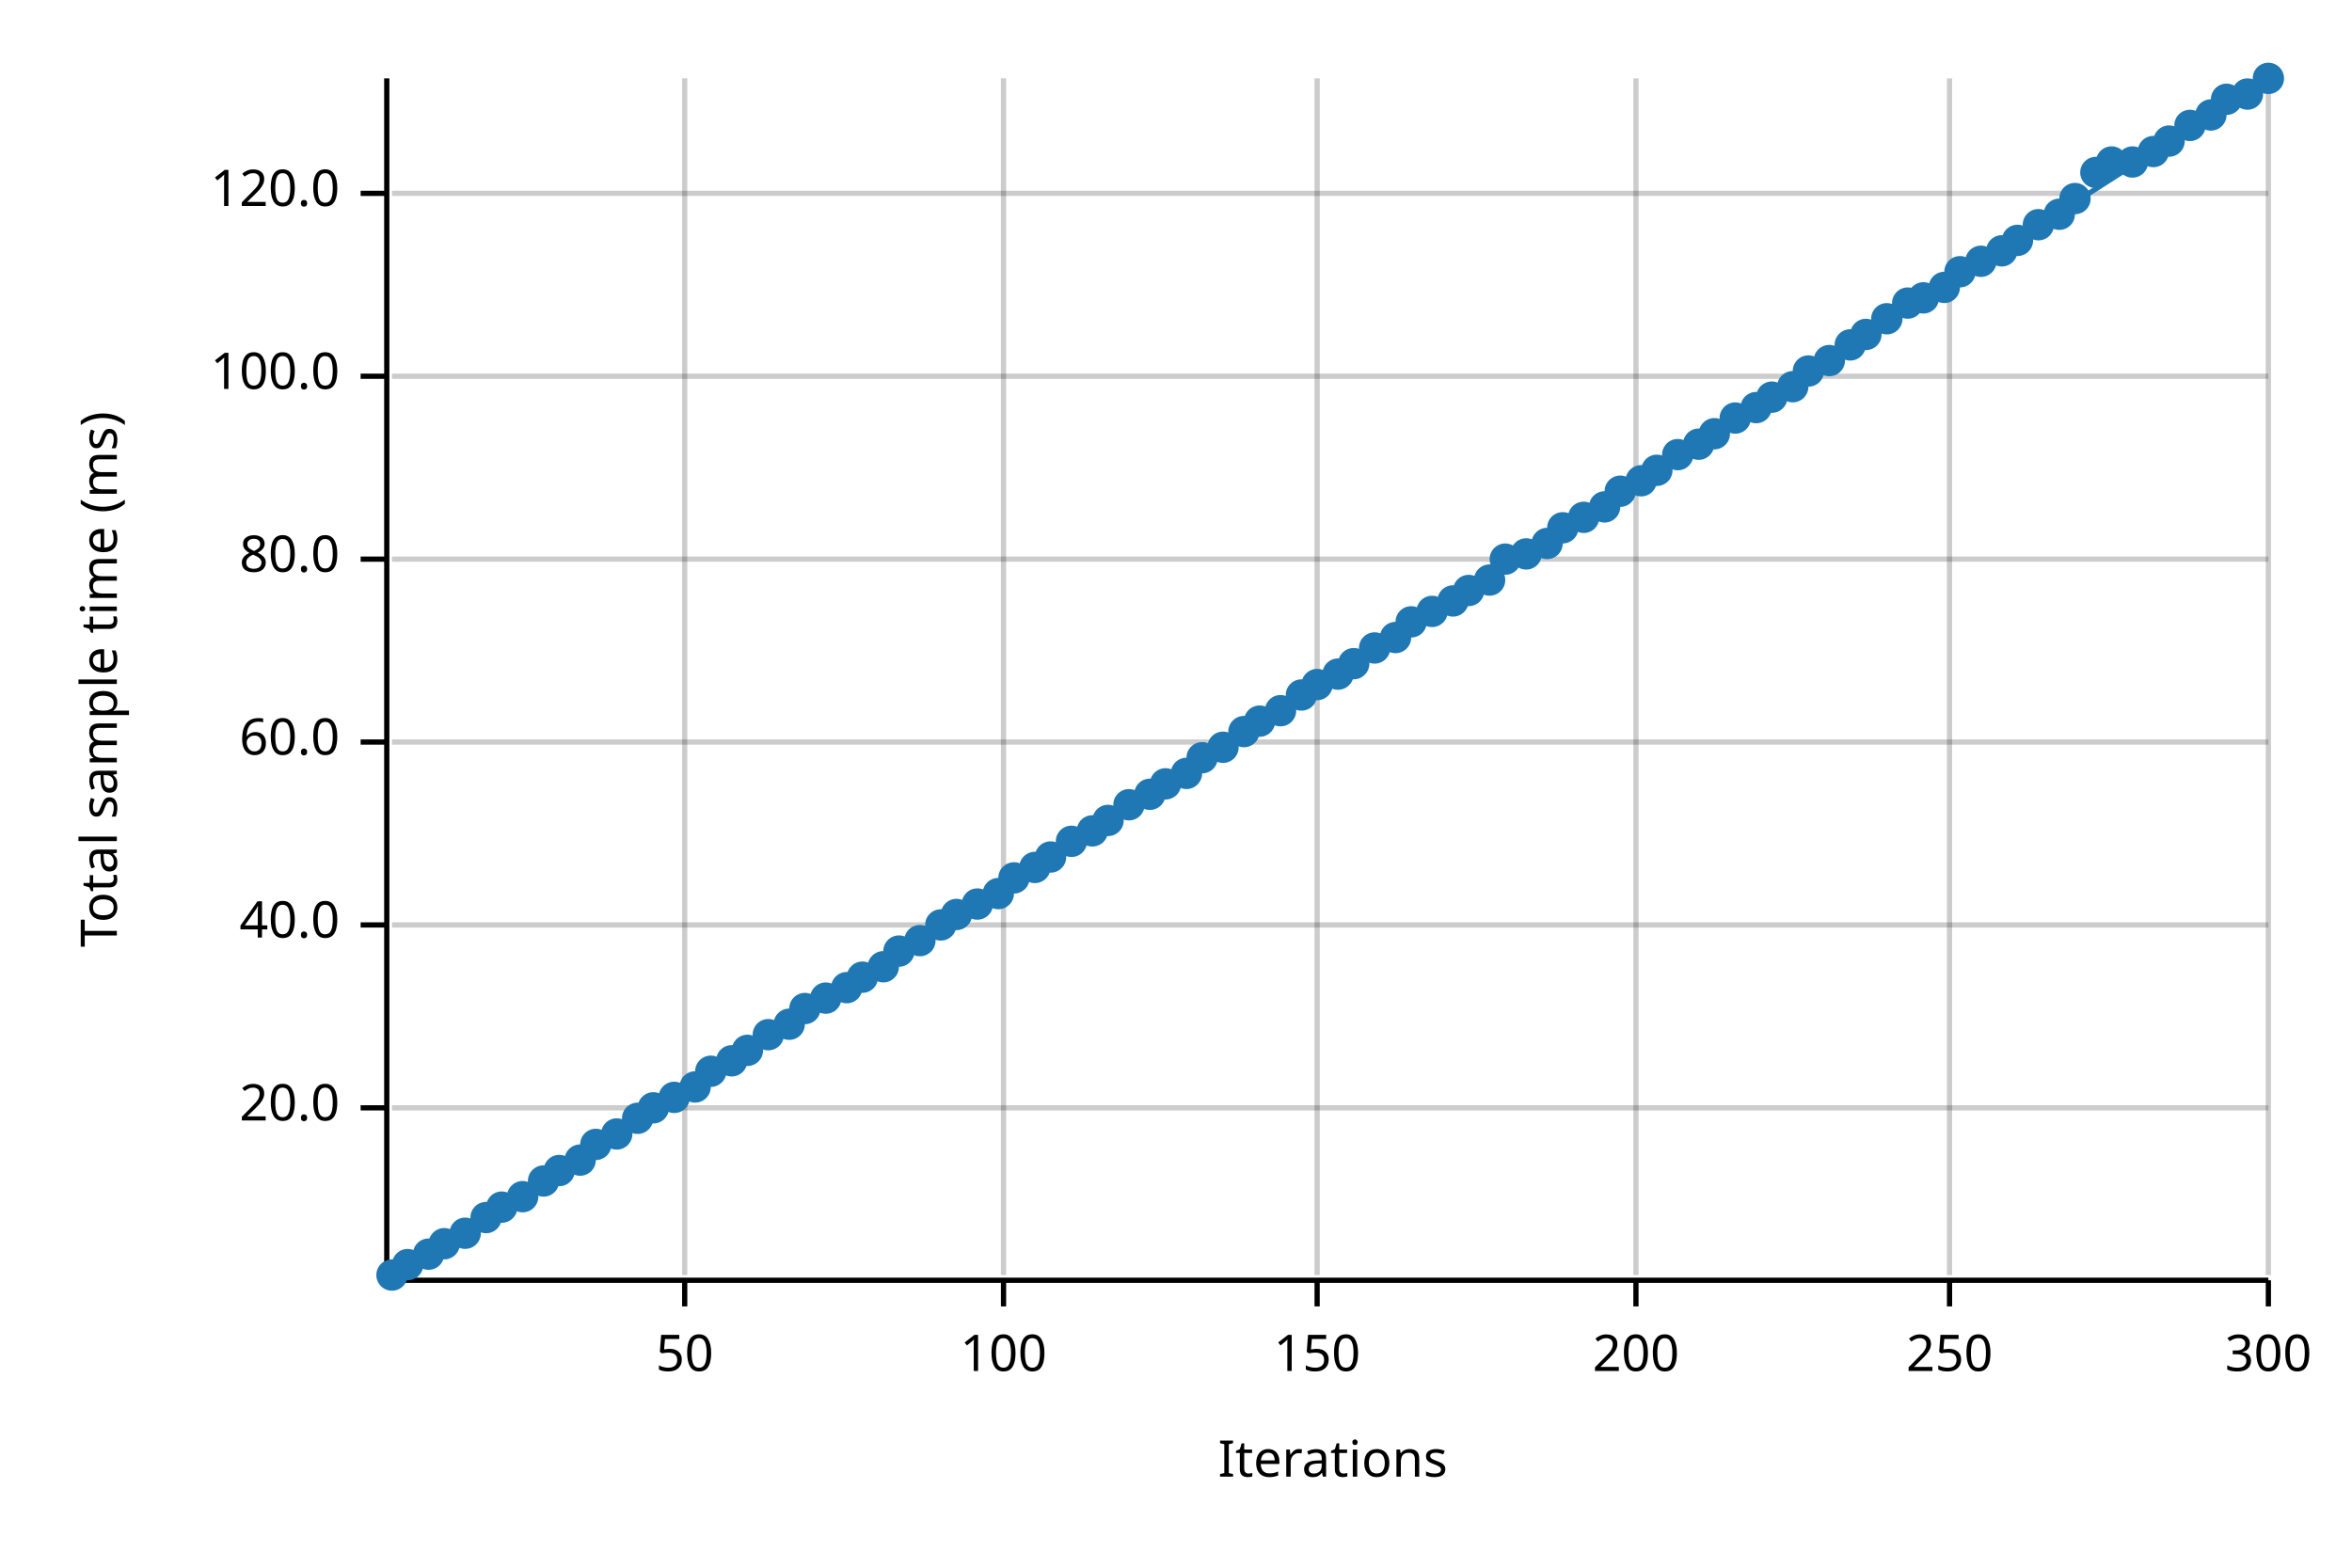
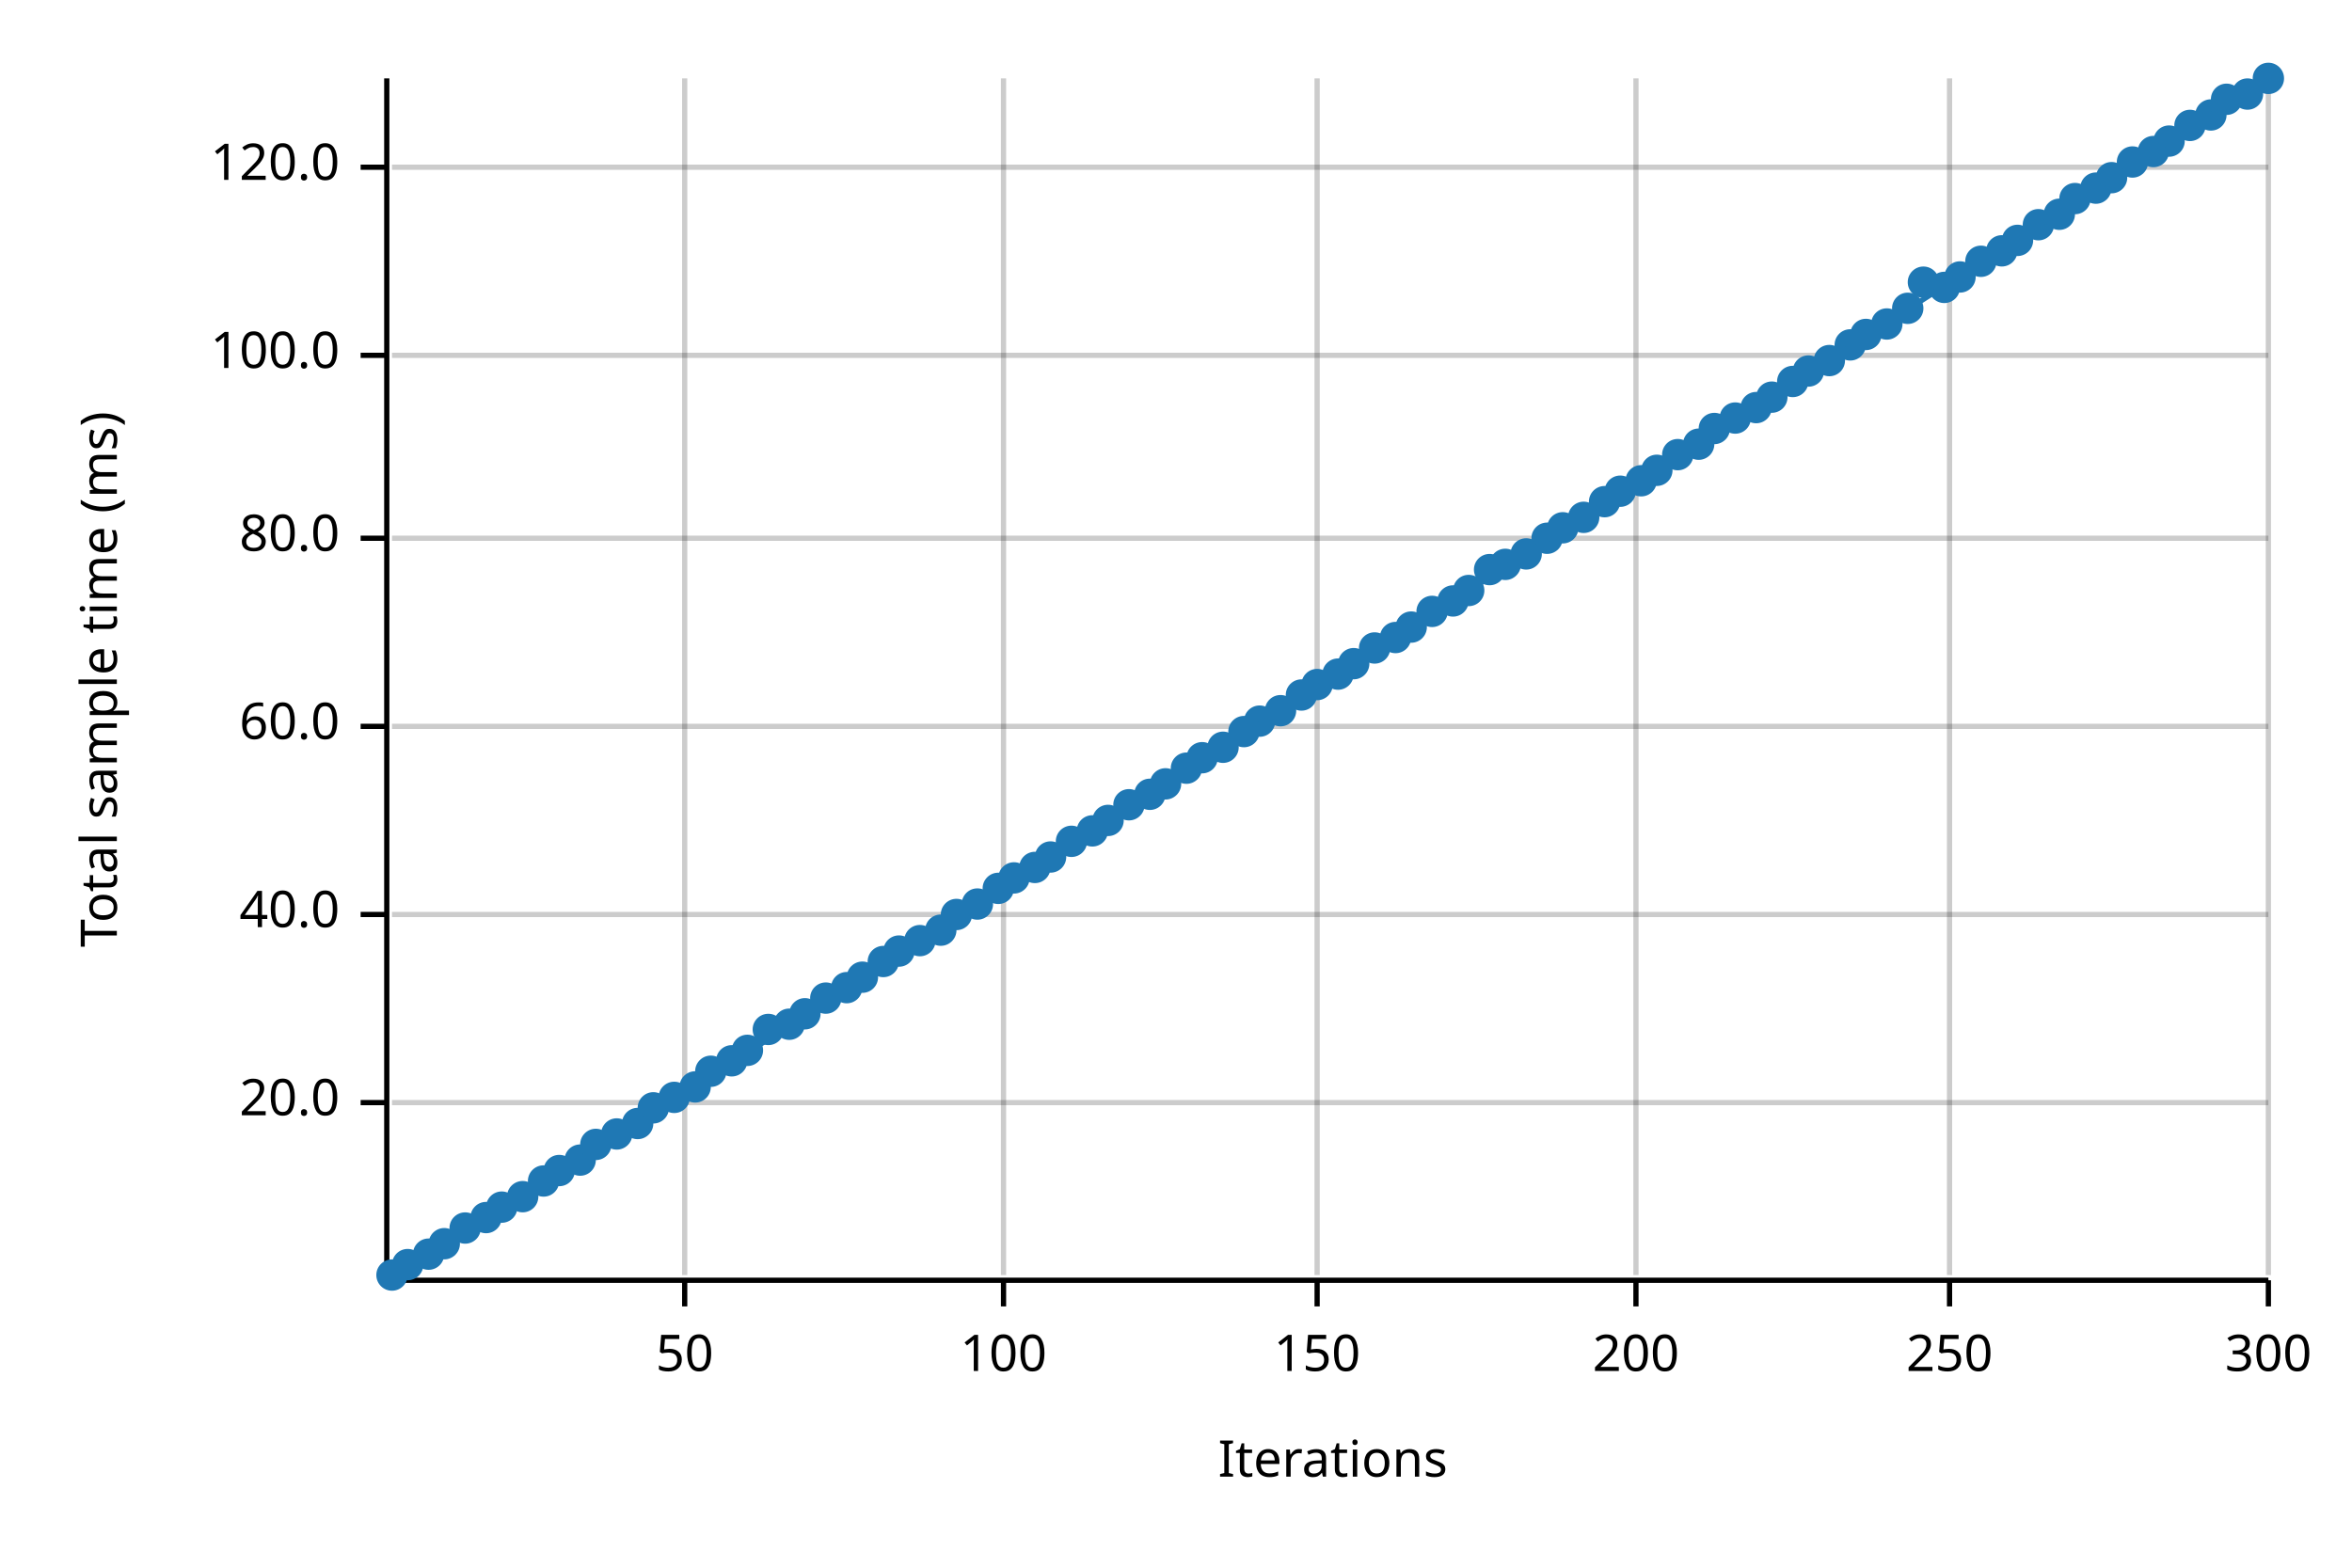
<svg xmlns="http://www.w3.org/2000/svg" width="450" height="300" viewBox="0 0 450 300">
  <text x="15" y="130" dy="0.76em" text-anchor="middle" font-family="sans-serif" font-size="9.677" opacity="1" fill="#000000" transform="rotate(270, 15, 130)">
Total sample time (ms)
</text>
  <text x="255" y="285" dy="-0.5ex" text-anchor="middle" font-family="sans-serif" font-size="9.677" opacity="1" fill="#000000">
Iterations
</text>
  <line opacity="0.2" stroke="#000000" stroke-width="1" x1="131" y1="244" x2="131" y2="15" />
  <line opacity="0.2" stroke="#000000" stroke-width="1" x1="192" y1="244" x2="192" y2="15" />
  <line opacity="0.2" stroke="#000000" stroke-width="1" x1="252" y1="244" x2="252" y2="15" />
  <line opacity="0.2" stroke="#000000" stroke-width="1" x1="313" y1="244" x2="313" y2="15" />
  <line opacity="0.2" stroke="#000000" stroke-width="1" x1="373" y1="244" x2="373" y2="15" />
  <line opacity="0.2" stroke="#000000" stroke-width="1" x1="434" y1="244" x2="434" y2="15" />
-   <line opacity="0.2" stroke="#000000" stroke-width="1" x1="75" y1="212" x2="434" y2="212" />
-   <line opacity="0.2" stroke="#000000" stroke-width="1" x1="75" y1="177" x2="434" y2="177" />
-   <line opacity="0.2" stroke="#000000" stroke-width="1" x1="75" y1="142" x2="434" y2="142" />
-   <line opacity="0.2" stroke="#000000" stroke-width="1" x1="75" y1="107" x2="434" y2="107" />
-   <line opacity="0.2" stroke="#000000" stroke-width="1" x1="75" y1="72" x2="434" y2="72" />
-   <line opacity="0.2" stroke="#000000" stroke-width="1" x1="75" y1="37" x2="434" y2="37" />
+   <line opacity="0.2" stroke="#000000" stroke-width="1" x1="75" y1="211" x2="434" y2="211" />
+   <line opacity="0.2" stroke="#000000" stroke-width="1" x1="75" y1="175" x2="434" y2="175" />
+   <line opacity="0.2" stroke="#000000" stroke-width="1" x1="75" y1="139" x2="434" y2="139" />
+   <line opacity="0.2" stroke="#000000" stroke-width="1" x1="75" y1="103" x2="434" y2="103" />
+   <line opacity="0.2" stroke="#000000" stroke-width="1" x1="75" y1="68" x2="434" y2="68" />
+   <line opacity="0.2" stroke="#000000" stroke-width="1" x1="75" y1="32" x2="434" y2="32" />
  <polyline fill="none" opacity="1" stroke="#000000" stroke-width="1" points="74,15 74,244 " />
-   <text x="65" y="212" dy="0.5ex" text-anchor="end" font-family="sans-serif" font-size="9.677" opacity="1" fill="#000000">
+   <text x="65" y="211" dy="0.5ex" text-anchor="end" font-family="sans-serif" font-size="9.677" opacity="1" fill="#000000">
20.0
</text>
-   <polyline fill="none" opacity="1" stroke="#000000" stroke-width="1" points="69,212 74,212 " />
-   <text x="65" y="177" dy="0.5ex" text-anchor="end" font-family="sans-serif" font-size="9.677" opacity="1" fill="#000000">
+   <polyline fill="none" opacity="1" stroke="#000000" stroke-width="1" points="69,211 74,211 " />
+   <text x="65" y="175" dy="0.5ex" text-anchor="end" font-family="sans-serif" font-size="9.677" opacity="1" fill="#000000">
40.0
</text>
-   <polyline fill="none" opacity="1" stroke="#000000" stroke-width="1" points="69,177 74,177 " />
-   <text x="65" y="142" dy="0.5ex" text-anchor="end" font-family="sans-serif" font-size="9.677" opacity="1" fill="#000000">
+   <polyline fill="none" opacity="1" stroke="#000000" stroke-width="1" points="69,175 74,175 " />
+   <text x="65" y="139" dy="0.5ex" text-anchor="end" font-family="sans-serif" font-size="9.677" opacity="1" fill="#000000">
60.0
</text>
-   <polyline fill="none" opacity="1" stroke="#000000" stroke-width="1" points="69,142 74,142 " />
-   <text x="65" y="107" dy="0.5ex" text-anchor="end" font-family="sans-serif" font-size="9.677" opacity="1" fill="#000000">
+   <polyline fill="none" opacity="1" stroke="#000000" stroke-width="1" points="69,139 74,139 " />
+   <text x="65" y="103" dy="0.5ex" text-anchor="end" font-family="sans-serif" font-size="9.677" opacity="1" fill="#000000">
80.0
</text>
-   <polyline fill="none" opacity="1" stroke="#000000" stroke-width="1" points="69,107 74,107 " />
-   <text x="65" y="72" dy="0.5ex" text-anchor="end" font-family="sans-serif" font-size="9.677" opacity="1" fill="#000000">
+   <polyline fill="none" opacity="1" stroke="#000000" stroke-width="1" points="69,103 74,103 " />
+   <text x="65" y="68" dy="0.5ex" text-anchor="end" font-family="sans-serif" font-size="9.677" opacity="1" fill="#000000">
100.0
</text>
-   <polyline fill="none" opacity="1" stroke="#000000" stroke-width="1" points="69,72 74,72 " />
-   <text x="65" y="37" dy="0.5ex" text-anchor="end" font-family="sans-serif" font-size="9.677" opacity="1" fill="#000000">
+   <polyline fill="none" opacity="1" stroke="#000000" stroke-width="1" points="69,68 74,68 " />
+   <text x="65" y="32" dy="0.5ex" text-anchor="end" font-family="sans-serif" font-size="9.677" opacity="1" fill="#000000">
120.0
</text>
-   <polyline fill="none" opacity="1" stroke="#000000" stroke-width="1" points="69,37 74,37 " />
+   <polyline fill="none" opacity="1" stroke="#000000" stroke-width="1" points="69,32 74,32 " />
  <polyline fill="none" opacity="1" stroke="#000000" stroke-width="1" points="75,245 434,245 " />
  <text x="131" y="255" dy="0.76em" text-anchor="middle" font-family="sans-serif" font-size="9.677" opacity="1" fill="#000000">
50
</text>
  <polyline fill="none" opacity="1" stroke="#000000" stroke-width="1" points="131,245 131,250 " />
  <text x="192" y="255" dy="0.76em" text-anchor="middle" font-family="sans-serif" font-size="9.677" opacity="1" fill="#000000">
100
</text>
  <polyline fill="none" opacity="1" stroke="#000000" stroke-width="1" points="192,245 192,250 " />
  <text x="252" y="255" dy="0.76em" text-anchor="middle" font-family="sans-serif" font-size="9.677" opacity="1" fill="#000000">
150
</text>
  <polyline fill="none" opacity="1" stroke="#000000" stroke-width="1" points="252,245 252,250 " />
  <text x="313" y="255" dy="0.76em" text-anchor="middle" font-family="sans-serif" font-size="9.677" opacity="1" fill="#000000">
200
</text>
  <polyline fill="none" opacity="1" stroke="#000000" stroke-width="1" points="313,245 313,250 " />
  <text x="373" y="255" dy="0.76em" text-anchor="middle" font-family="sans-serif" font-size="9.677" opacity="1" fill="#000000">
250
</text>
  <polyline fill="none" opacity="1" stroke="#000000" stroke-width="1" points="373,245 373,250 " />
  <text x="434" y="255" dy="0.76em" text-anchor="middle" font-family="sans-serif" font-size="9.677" opacity="1" fill="#000000">
300
</text>
  <polyline fill="none" opacity="1" stroke="#000000" stroke-width="1" points="434,245 434,250 " />
  <circle cx="75" cy="244" r="3" opacity="1" fill="#1F78B4" stroke="none" stroke-width="1" />
  <circle cx="78" cy="242" r="3" opacity="1" fill="#1F78B4" stroke="none" stroke-width="1" />
  <circle cx="82" cy="240" r="3" opacity="1" fill="#1F78B4" stroke="none" stroke-width="1" />
  <circle cx="85" cy="238" r="3" opacity="1" fill="#1F78B4" stroke="none" stroke-width="1" />
-   <circle cx="89" cy="236" r="3" opacity="1" fill="#1F78B4" stroke="none" stroke-width="1" />
+   <circle cx="89" cy="235" r="3" opacity="1" fill="#1F78B4" stroke="none" stroke-width="1" />
  <circle cx="93" cy="233" r="3" opacity="1" fill="#1F78B4" stroke="none" stroke-width="1" />
  <circle cx="96" cy="231" r="3" opacity="1" fill="#1F78B4" stroke="none" stroke-width="1" />
  <circle cx="100" cy="229" r="3" opacity="1" fill="#1F78B4" stroke="none" stroke-width="1" />
  <circle cx="104" cy="226" r="3" opacity="1" fill="#1F78B4" stroke="none" stroke-width="1" />
  <circle cx="107" cy="224" r="3" opacity="1" fill="#1F78B4" stroke="none" stroke-width="1" />
  <circle cx="111" cy="222" r="3" opacity="1" fill="#1F78B4" stroke="none" stroke-width="1" />
  <circle cx="114" cy="219" r="3" opacity="1" fill="#1F78B4" stroke="none" stroke-width="1" />
  <circle cx="118" cy="217" r="3" opacity="1" fill="#1F78B4" stroke="none" stroke-width="1" />
-   <circle cx="122" cy="214" r="3" opacity="1" fill="#1F78B4" stroke="none" stroke-width="1" />
+   <circle cx="122" cy="215" r="3" opacity="1" fill="#1F78B4" stroke="none" stroke-width="1" />
  <circle cx="125" cy="212" r="3" opacity="1" fill="#1F78B4" stroke="none" stroke-width="1" />
  <circle cx="129" cy="210" r="3" opacity="1" fill="#1F78B4" stroke="none" stroke-width="1" />
  <circle cx="133" cy="208" r="3" opacity="1" fill="#1F78B4" stroke="none" stroke-width="1" />
  <circle cx="136" cy="205" r="3" opacity="1" fill="#1F78B4" stroke="none" stroke-width="1" />
  <circle cx="140" cy="203" r="3" opacity="1" fill="#1F78B4" stroke="none" stroke-width="1" />
  <circle cx="143" cy="201" r="3" opacity="1" fill="#1F78B4" stroke="none" stroke-width="1" />
-   <circle cx="147" cy="198" r="3" opacity="1" fill="#1F78B4" stroke="none" stroke-width="1" />
+   <circle cx="147" cy="197" r="3" opacity="1" fill="#1F78B4" stroke="none" stroke-width="1" />
  <circle cx="151" cy="196" r="3" opacity="1" fill="#1F78B4" stroke="none" stroke-width="1" />
-   <circle cx="154" cy="193" r="3" opacity="1" fill="#1F78B4" stroke="none" stroke-width="1" />
+   <circle cx="154" cy="194" r="3" opacity="1" fill="#1F78B4" stroke="none" stroke-width="1" />
  <circle cx="158" cy="191" r="3" opacity="1" fill="#1F78B4" stroke="none" stroke-width="1" />
  <circle cx="162" cy="189" r="3" opacity="1" fill="#1F78B4" stroke="none" stroke-width="1" />
  <circle cx="165" cy="187" r="3" opacity="1" fill="#1F78B4" stroke="none" stroke-width="1" />
-   <circle cx="169" cy="185" r="3" opacity="1" fill="#1F78B4" stroke="none" stroke-width="1" />
+   <circle cx="169" cy="184" r="3" opacity="1" fill="#1F78B4" stroke="none" stroke-width="1" />
  <circle cx="172" cy="182" r="3" opacity="1" fill="#1F78B4" stroke="none" stroke-width="1" />
  <circle cx="176" cy="180" r="3" opacity="1" fill="#1F78B4" stroke="none" stroke-width="1" />
-   <circle cx="180" cy="177" r="3" opacity="1" fill="#1F78B4" stroke="none" stroke-width="1" />
+   <circle cx="180" cy="178" r="3" opacity="1" fill="#1F78B4" stroke="none" stroke-width="1" />
  <circle cx="183" cy="175" r="3" opacity="1" fill="#1F78B4" stroke="none" stroke-width="1" />
  <circle cx="187" cy="173" r="3" opacity="1" fill="#1F78B4" stroke="none" stroke-width="1" />
-   <circle cx="191" cy="171" r="3" opacity="1" fill="#1F78B4" stroke="none" stroke-width="1" />
+   <circle cx="191" cy="170" r="3" opacity="1" fill="#1F78B4" stroke="none" stroke-width="1" />
  <circle cx="194" cy="168" r="3" opacity="1" fill="#1F78B4" stroke="none" stroke-width="1" />
  <circle cx="198" cy="166" r="3" opacity="1" fill="#1F78B4" stroke="none" stroke-width="1" />
  <circle cx="201" cy="164" r="3" opacity="1" fill="#1F78B4" stroke="none" stroke-width="1" />
  <circle cx="205" cy="161" r="3" opacity="1" fill="#1F78B4" stroke="none" stroke-width="1" />
  <circle cx="209" cy="159" r="3" opacity="1" fill="#1F78B4" stroke="none" stroke-width="1" />
  <circle cx="212" cy="157" r="3" opacity="1" fill="#1F78B4" stroke="none" stroke-width="1" />
  <circle cx="216" cy="154" r="3" opacity="1" fill="#1F78B4" stroke="none" stroke-width="1" />
  <circle cx="220" cy="152" r="3" opacity="1" fill="#1F78B4" stroke="none" stroke-width="1" />
  <circle cx="223" cy="150" r="3" opacity="1" fill="#1F78B4" stroke="none" stroke-width="1" />
-   <circle cx="227" cy="148" r="3" opacity="1" fill="#1F78B4" stroke="none" stroke-width="1" />
+   <circle cx="227" cy="147" r="3" opacity="1" fill="#1F78B4" stroke="none" stroke-width="1" />
  <circle cx="230" cy="145" r="3" opacity="1" fill="#1F78B4" stroke="none" stroke-width="1" />
  <circle cx="234" cy="143" r="3" opacity="1" fill="#1F78B4" stroke="none" stroke-width="1" />
  <circle cx="238" cy="140" r="3" opacity="1" fill="#1F78B4" stroke="none" stroke-width="1" />
  <circle cx="241" cy="138" r="3" opacity="1" fill="#1F78B4" stroke="none" stroke-width="1" />
  <circle cx="245" cy="136" r="3" opacity="1" fill="#1F78B4" stroke="none" stroke-width="1" />
  <circle cx="249" cy="133" r="3" opacity="1" fill="#1F78B4" stroke="none" stroke-width="1" />
  <circle cx="252" cy="131" r="3" opacity="1" fill="#1F78B4" stroke="none" stroke-width="1" />
  <circle cx="256" cy="129" r="3" opacity="1" fill="#1F78B4" stroke="none" stroke-width="1" />
  <circle cx="259" cy="127" r="3" opacity="1" fill="#1F78B4" stroke="none" stroke-width="1" />
  <circle cx="263" cy="124" r="3" opacity="1" fill="#1F78B4" stroke="none" stroke-width="1" />
  <circle cx="267" cy="122" r="3" opacity="1" fill="#1F78B4" stroke="none" stroke-width="1" />
-   <circle cx="270" cy="119" r="3" opacity="1" fill="#1F78B4" stroke="none" stroke-width="1" />
+   <circle cx="270" cy="120" r="3" opacity="1" fill="#1F78B4" stroke="none" stroke-width="1" />
  <circle cx="274" cy="117" r="3" opacity="1" fill="#1F78B4" stroke="none" stroke-width="1" />
  <circle cx="278" cy="115" r="3" opacity="1" fill="#1F78B4" stroke="none" stroke-width="1" />
  <circle cx="281" cy="113" r="3" opacity="1" fill="#1F78B4" stroke="none" stroke-width="1" />
-   <circle cx="285" cy="111" r="3" opacity="1" fill="#1F78B4" stroke="none" stroke-width="1" />
-   <circle cx="288" cy="107" r="3" opacity="1" fill="#1F78B4" stroke="none" stroke-width="1" />
+   <circle cx="285" cy="109" r="3" opacity="1" fill="#1F78B4" stroke="none" stroke-width="1" />
+   <circle cx="288" cy="108" r="3" opacity="1" fill="#1F78B4" stroke="none" stroke-width="1" />
  <circle cx="292" cy="106" r="3" opacity="1" fill="#1F78B4" stroke="none" stroke-width="1" />
-   <circle cx="296" cy="104" r="3" opacity="1" fill="#1F78B4" stroke="none" stroke-width="1" />
+   <circle cx="296" cy="103" r="3" opacity="1" fill="#1F78B4" stroke="none" stroke-width="1" />
  <circle cx="299" cy="101" r="3" opacity="1" fill="#1F78B4" stroke="none" stroke-width="1" />
  <circle cx="303" cy="99" r="3" opacity="1" fill="#1F78B4" stroke="none" stroke-width="1" />
-   <circle cx="307" cy="97" r="3" opacity="1" fill="#1F78B4" stroke="none" stroke-width="1" />
+   <circle cx="307" cy="96" r="3" opacity="1" fill="#1F78B4" stroke="none" stroke-width="1" />
  <circle cx="310" cy="94" r="3" opacity="1" fill="#1F78B4" stroke="none" stroke-width="1" />
  <circle cx="314" cy="92" r="3" opacity="1" fill="#1F78B4" stroke="none" stroke-width="1" />
  <circle cx="317" cy="90" r="3" opacity="1" fill="#1F78B4" stroke="none" stroke-width="1" />
  <circle cx="321" cy="87" r="3" opacity="1" fill="#1F78B4" stroke="none" stroke-width="1" />
  <circle cx="325" cy="85" r="3" opacity="1" fill="#1F78B4" stroke="none" stroke-width="1" />
-   <circle cx="328" cy="83" r="3" opacity="1" fill="#1F78B4" stroke="none" stroke-width="1" />
+   <circle cx="328" cy="82" r="3" opacity="1" fill="#1F78B4" stroke="none" stroke-width="1" />
  <circle cx="332" cy="80" r="3" opacity="1" fill="#1F78B4" stroke="none" stroke-width="1" />
  <circle cx="336" cy="78" r="3" opacity="1" fill="#1F78B4" stroke="none" stroke-width="1" />
  <circle cx="339" cy="76" r="3" opacity="1" fill="#1F78B4" stroke="none" stroke-width="1" />
-   <circle cx="343" cy="74" r="3" opacity="1" fill="#1F78B4" stroke="none" stroke-width="1" />
+   <circle cx="343" cy="73" r="3" opacity="1" fill="#1F78B4" stroke="none" stroke-width="1" />
  <circle cx="346" cy="71" r="3" opacity="1" fill="#1F78B4" stroke="none" stroke-width="1" />
  <circle cx="350" cy="69" r="3" opacity="1" fill="#1F78B4" stroke="none" stroke-width="1" />
  <circle cx="354" cy="66" r="3" opacity="1" fill="#1F78B4" stroke="none" stroke-width="1" />
  <circle cx="357" cy="64" r="3" opacity="1" fill="#1F78B4" stroke="none" stroke-width="1" />
-   <circle cx="361" cy="61" r="3" opacity="1" fill="#1F78B4" stroke="none" stroke-width="1" />
-   <circle cx="365" cy="58" r="3" opacity="1" fill="#1F78B4" stroke="none" stroke-width="1" />
-   <circle cx="368" cy="57" r="3" opacity="1" fill="#1F78B4" stroke="none" stroke-width="1" />
+   <circle cx="361" cy="62" r="3" opacity="1" fill="#1F78B4" stroke="none" stroke-width="1" />
+   <circle cx="365" cy="59" r="3" opacity="1" fill="#1F78B4" stroke="none" stroke-width="1" />
+   <circle cx="368" cy="54" r="3" opacity="1" fill="#1F78B4" stroke="none" stroke-width="1" />
  <circle cx="372" cy="55" r="3" opacity="1" fill="#1F78B4" stroke="none" stroke-width="1" />
-   <circle cx="375" cy="52" r="3" opacity="1" fill="#1F78B4" stroke="none" stroke-width="1" />
+   <circle cx="375" cy="53" r="3" opacity="1" fill="#1F78B4" stroke="none" stroke-width="1" />
  <circle cx="379" cy="50" r="3" opacity="1" fill="#1F78B4" stroke="none" stroke-width="1" />
  <circle cx="383" cy="48" r="3" opacity="1" fill="#1F78B4" stroke="none" stroke-width="1" />
  <circle cx="386" cy="46" r="3" opacity="1" fill="#1F78B4" stroke="none" stroke-width="1" />
  <circle cx="390" cy="43" r="3" opacity="1" fill="#1F78B4" stroke="none" stroke-width="1" />
  <circle cx="394" cy="41" r="3" opacity="1" fill="#1F78B4" stroke="none" stroke-width="1" />
  <circle cx="397" cy="38" r="3" opacity="1" fill="#1F78B4" stroke="none" stroke-width="1" />
-   <circle cx="401" cy="33" r="3" opacity="1" fill="#1F78B4" stroke="none" stroke-width="1" />
-   <circle cx="404" cy="31" r="3" opacity="1" fill="#1F78B4" stroke="none" stroke-width="1" />
+   <circle cx="401" cy="36" r="3" opacity="1" fill="#1F78B4" stroke="none" stroke-width="1" />
+   <circle cx="404" cy="34" r="3" opacity="1" fill="#1F78B4" stroke="none" stroke-width="1" />
  <circle cx="408" cy="31" r="3" opacity="1" fill="#1F78B4" stroke="none" stroke-width="1" />
  <circle cx="412" cy="29" r="3" opacity="1" fill="#1F78B4" stroke="none" stroke-width="1" />
  <circle cx="415" cy="27" r="3" opacity="1" fill="#1F78B4" stroke="none" stroke-width="1" />
  <circle cx="419" cy="24" r="3" opacity="1" fill="#1F78B4" stroke="none" stroke-width="1" />
  <circle cx="423" cy="22" r="3" opacity="1" fill="#1F78B4" stroke="none" stroke-width="1" />
  <circle cx="426" cy="19" r="3" opacity="1" fill="#1F78B4" stroke="none" stroke-width="1" />
  <circle cx="430" cy="18" r="3" opacity="1" fill="#1F78B4" stroke="none" stroke-width="1" />
  <circle cx="434" cy="15" r="3" opacity="1" fill="#1F78B4" stroke="none" stroke-width="1" />
  <polyline fill="none" opacity="1" stroke="#1F78B4" stroke-width="1" points="75,245 434,15 " />
  <polygon opacity="0.25" fill="#1F78B4" points="75,245 434,15 434,15 " />
</svg>
